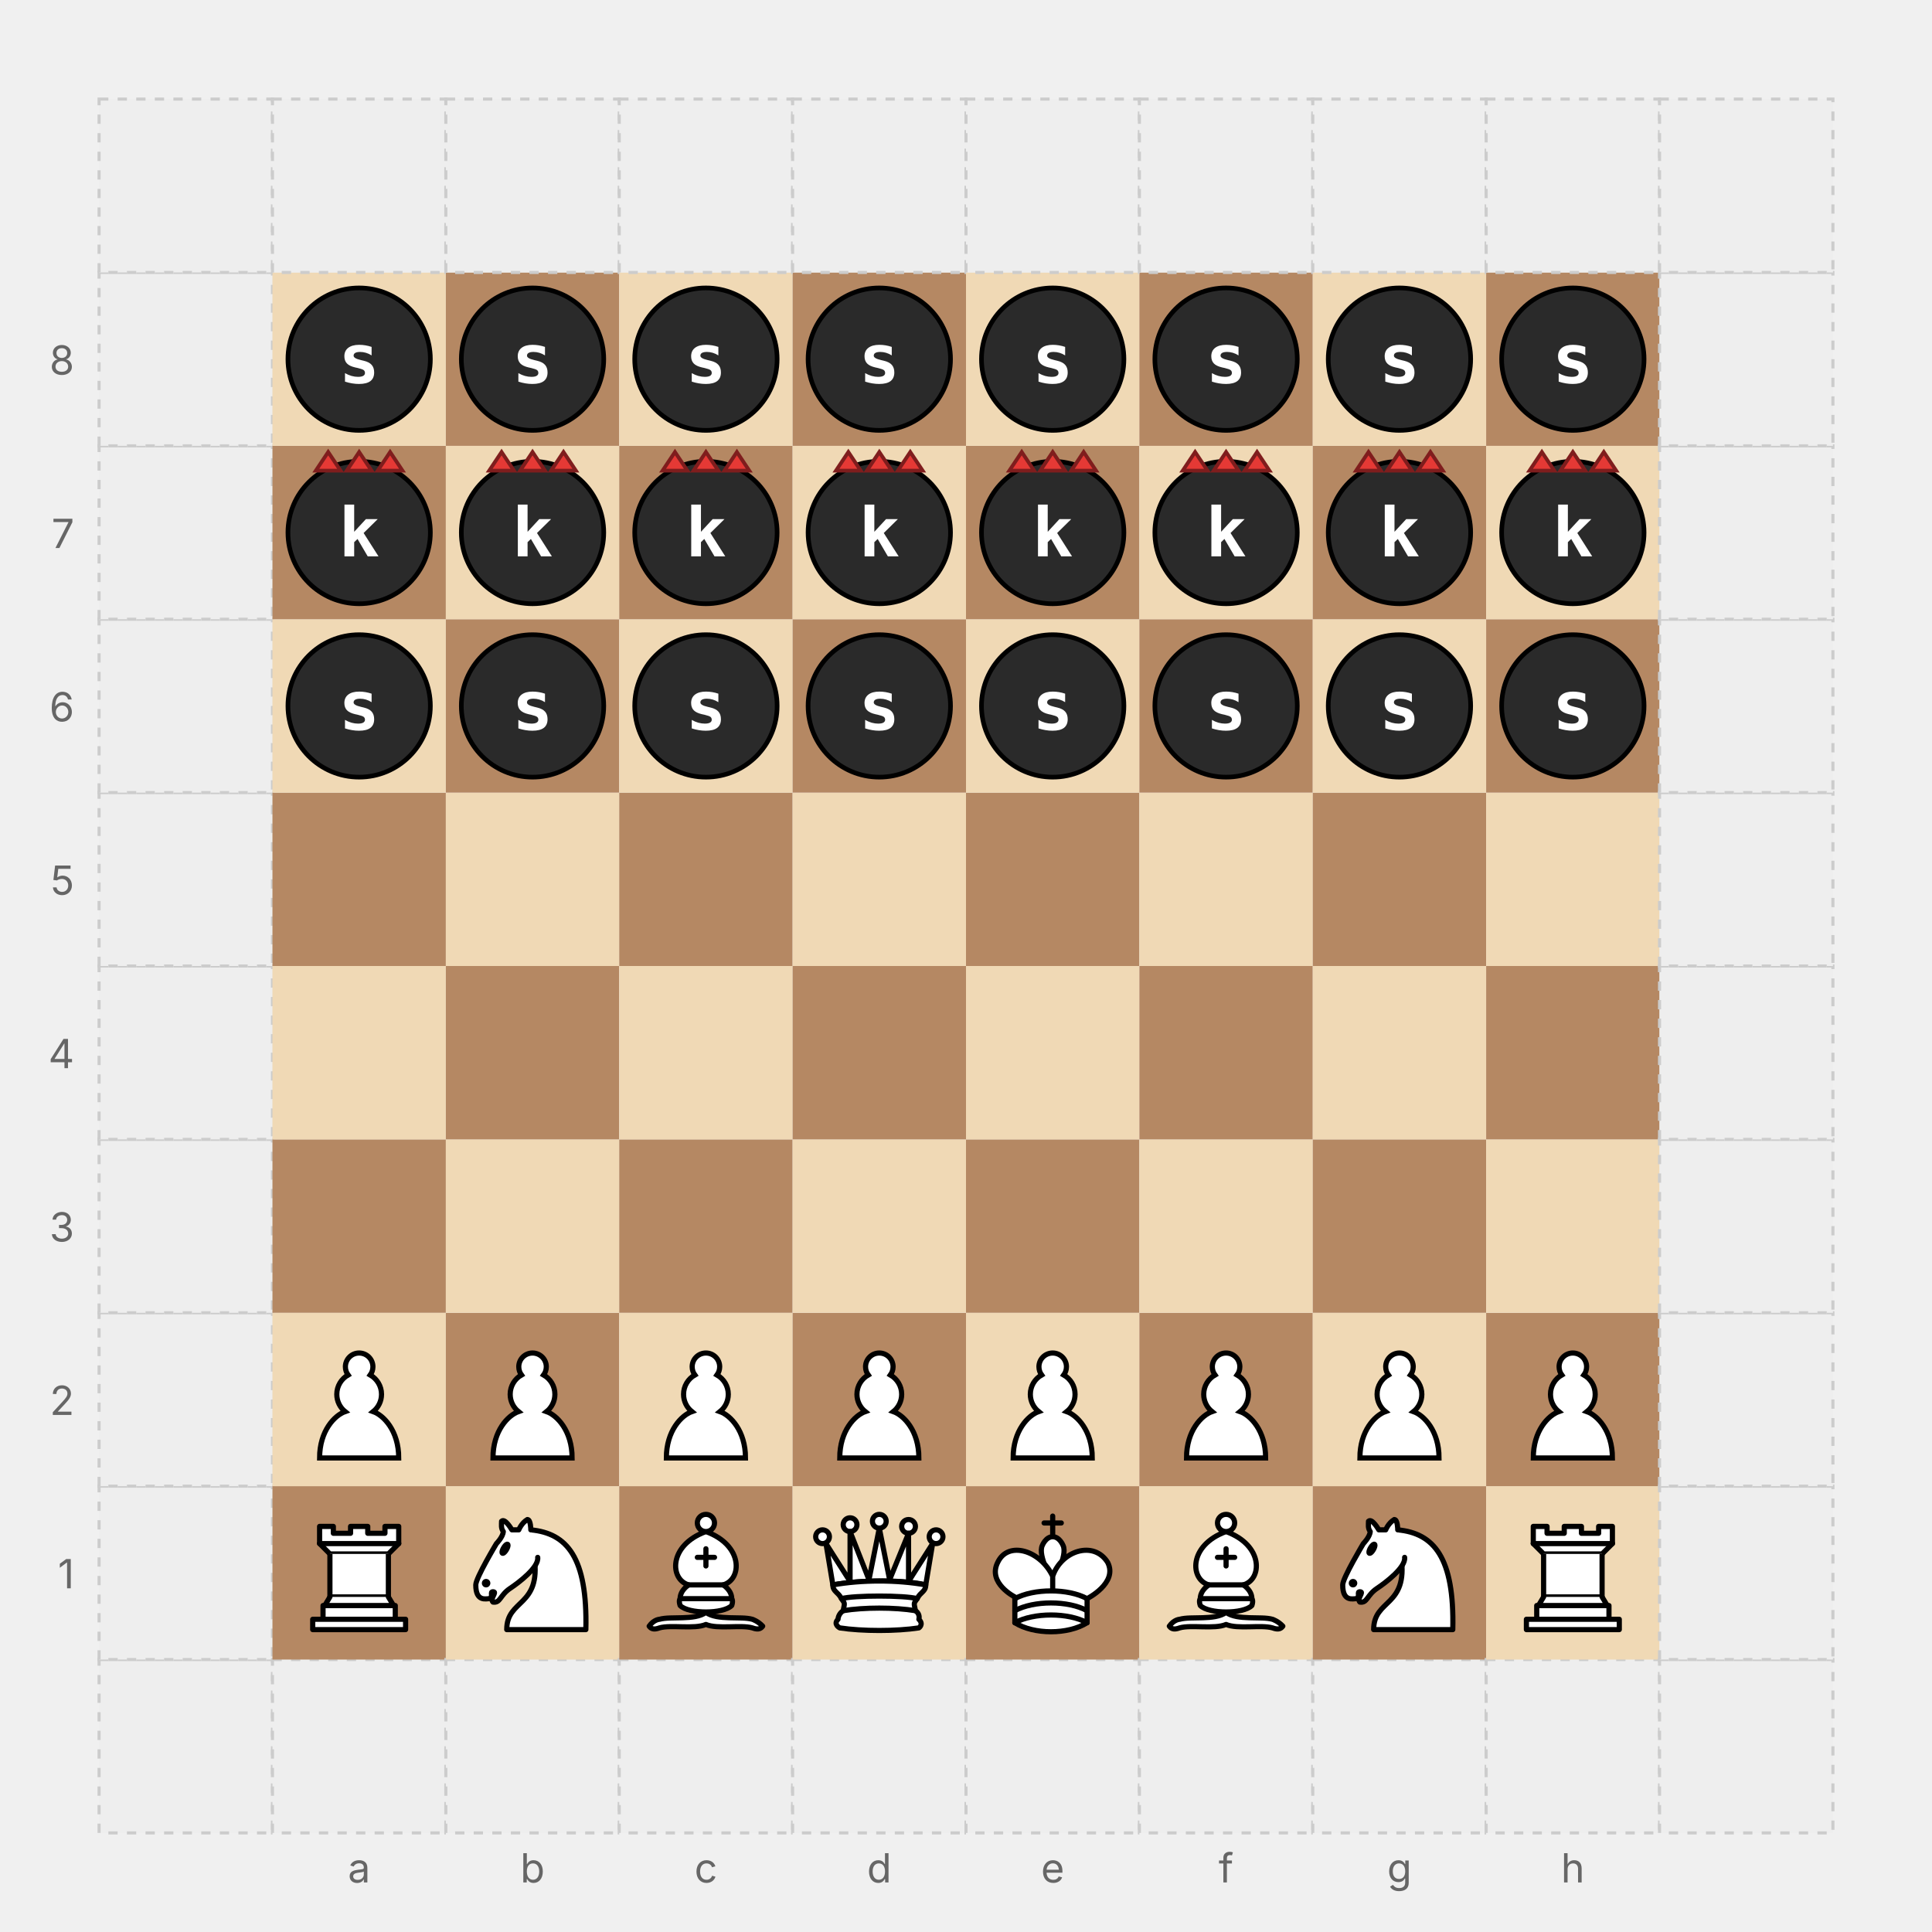
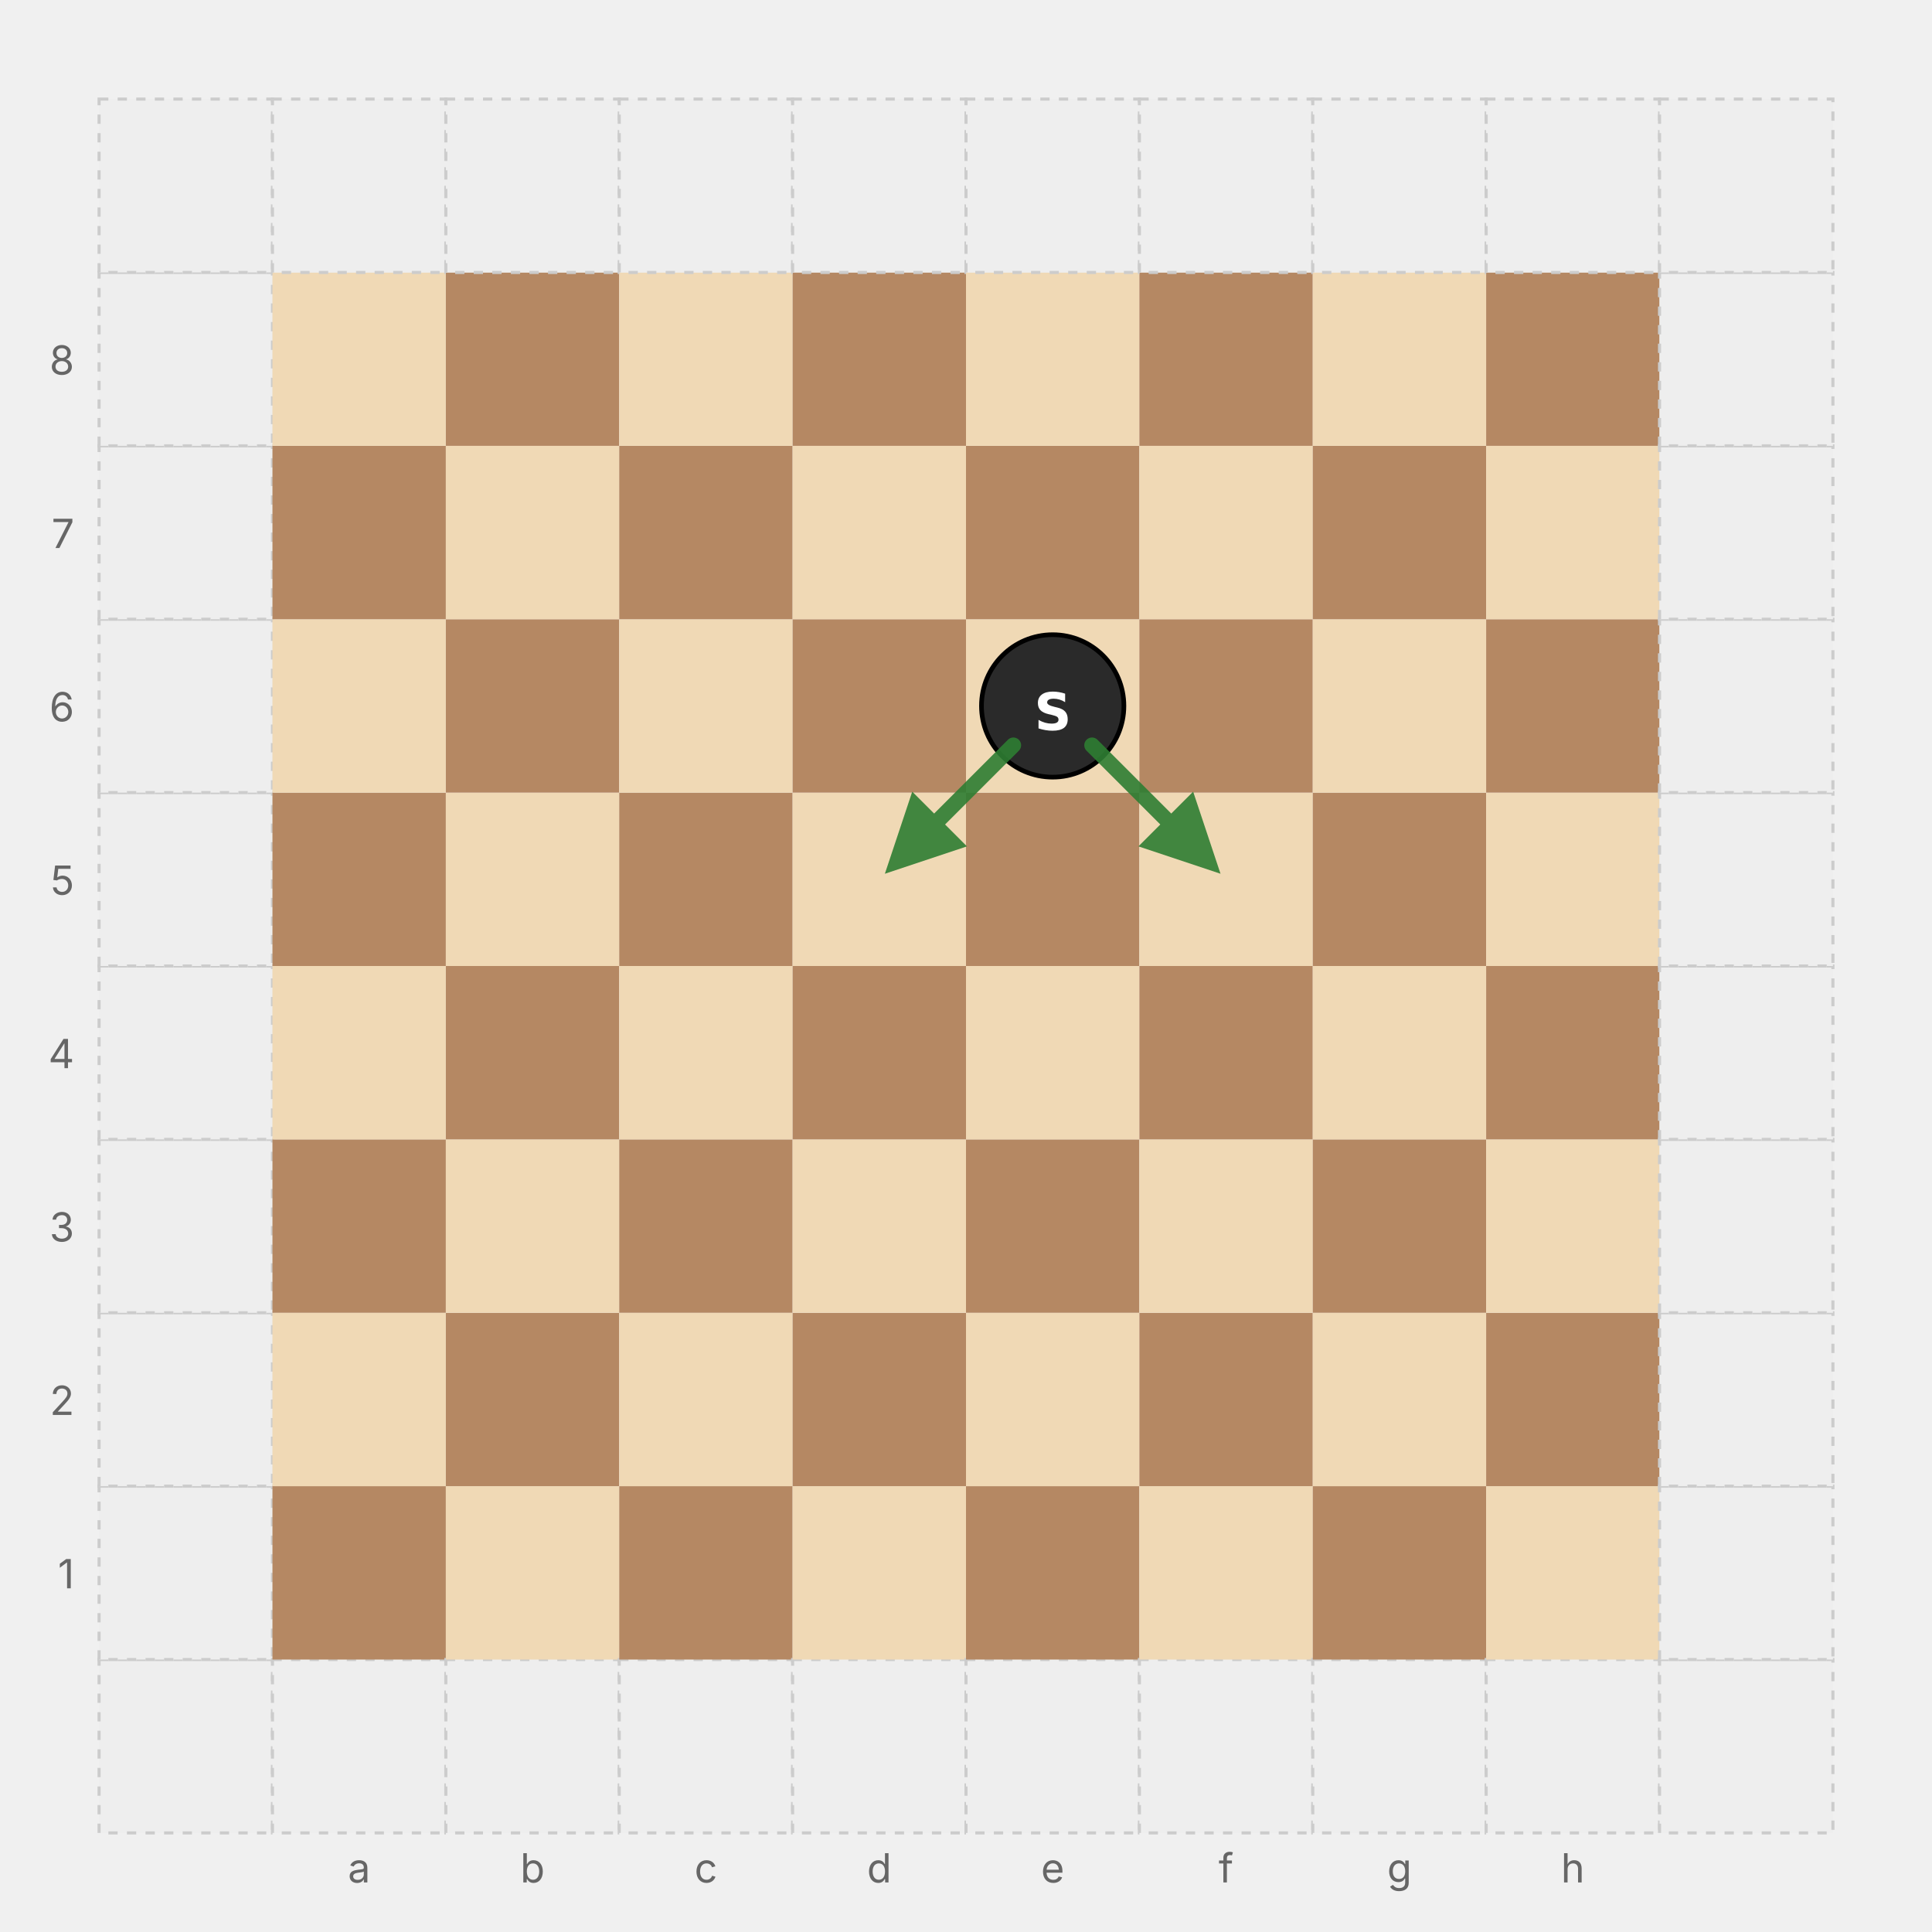
<svg xmlns="http://www.w3.org/2000/svg" viewBox="0 0 624 624" width="624" height="624" font-family="system-ui, -apple-system, Segoe UI, sans-serif">
  <defs>
    <marker id="arrowhead" viewBox="0 0 10 10" refX="7" refY="5" markerWidth="5" markerHeight="5" orient="auto-start-reverse">
      <path d="M 0 0 L 10 5 L 0 10 z" fill="#2e7d32" />
    </marker>
    <symbol id="piece-wK" viewBox="0 0 45 45">
      <g fill="none" fill-rule="evenodd" stroke="#000" stroke-linecap="round" stroke-linejoin="round" stroke-width="1.5">
        <path stroke-linejoin="miter" d="M22.5 11.63V6M20 8h5" />
        <path fill="#fff" stroke-linecap="butt" stroke-linejoin="miter" d="M22.5 25s4.5-7.5 3-10.5c0 0-1-2.5-3-2.5s-3 2.5-3 2.5c-1.5 3 3 10.5 3 10.5" />
        <path fill="#fff" d="M11.5 37c5.5 3.5 15.5 3.5 21 0v-7s9-4.5 6-10.5c-4-6.5-13.5-3.5-16 4V27v-3.5c-3.5-7.5-13-10.5-16-4-3 6 5 10 5 10z" />
        <path d="M11.5 30c5.5-3 15.5-3 21 0m-21 3.5c5.5-3 15.5-3 21 0m-21 3.5c5.5-3 15.5-3 21 0" />
      </g>
    </symbol>
    <symbol id="piece-wQ" viewBox="0 0 45 45">
      <g fill="#fff" fill-rule="evenodd" stroke="#000" stroke-linecap="round" stroke-linejoin="round" stroke-width="1.5">
        <path d="M8 12a2 2 0 1 1-4 0 2 2 0 1 1 4 0m16.5-4.5a2 2 0 1 1-4 0 2 2 0 1 1 4 0M41 12a2 2 0 1 1-4 0 2 2 0 1 1 4 0M16 8.5a2 2 0 1 1-4 0 2 2 0 1 1 4 0M33 9a2 2 0 1 1-4 0 2 2 0 1 1 4 0" />
        <path stroke-linecap="butt" d="M9 26c8.5-1.5 21-1.5 27 0l2-12-7 11V11l-5.5 13.5-3-15-3 15-5.5-14V25L7 14z" />
        <path stroke-linecap="butt" d="M9 26c0 2 1.5 2 2.5 4 1 1.5 1 1 .5 3.5-1.5 1-1.5 2.5-1.5 2.5-1.5 1.5.5 2.5.5 2.5 6.5 1 16.5 1 23 0 0 0 1.5-1 0-2.5 0 0 .5-1.5-1-2.5-.5-2.5-.5-2 .5-3.5 1-2 2.5-2 2.5-4-8.5-1.5-18.5-1.5-27 0z" />
        <path fill="none" d="M11.5 30c3.5-1 18.5-1 22 0M12 33.5c6-1 15-1 21 0" />
      </g>
    </symbol>
    <symbol id="piece-wR" viewBox="0 0 45 45">
      <g fill="#fff" fill-rule="evenodd" stroke="#000" stroke-linecap="round" stroke-linejoin="round" stroke-width="1.5">
        <path stroke-linecap="butt" d="M9 39h27v-3H9zm3-3v-4h21v4zm-1-22V9h4v2h5V9h5v2h5V9h4v5" />
        <path d="m34 14-3 3H14l-3-3" />
        <path stroke-linecap="butt" stroke-linejoin="miter" d="M31 17v12.5H14V17" />
        <path d="m31 29.5 1.5 2.5h-20l1.5-2.5" />
        <path fill="none" stroke-linejoin="miter" d="M11 14h23" />
      </g>
    </symbol>
    <symbol id="piece-wB" viewBox="0 0 45 45">
      <g fill="none" fill-rule="evenodd" stroke="#000" stroke-linecap="round" stroke-linejoin="round" stroke-width="1.5">
        <g fill="#fff" stroke-linecap="butt">
          <path d="M9 36c3.39-.97 10.11.43 13.5-2 3.39 2.43 10.11 1.03 13.5 2 0 0 1.65.54 3 2-.68.97-1.65.99-3 .5-3.39-.97-10.11.46-13.5-1-3.39 1.46-10.11.03-13.5 1-1.35.49-2.32.47-3-.5 1.35-1.94 3-2 3-2z" />
          <path d="M15 32c2.5 2.5 12.5 2.5 15 0 .5-1.5 0-2 0-2 0-2.5-2.5-4-2.5-4 5.5-1.5 6-11.5-5-15.5-11 4-10.5 14-5 15.5 0 0-2.5 1.5-2.5 4 0 0-.5.5 0 2z" />
          <path d="M25 8a2.5 2.5 0 1 1-5 0 2.5 2.5 0 1 1 5 0z" />
        </g>
        <path stroke-linejoin="miter" d="M17.5 26h10M15 30h15m-7.5-14.5v5M20 18h5" />
      </g>
    </symbol>
    <symbol id="piece-wN" viewBox="0 0 45 45">
      <g fill="none" fill-rule="evenodd" stroke="#000" stroke-linecap="round" stroke-linejoin="round" stroke-width="1.5">
        <path fill="#fff" d="M22 10c10.5 1 16.5 8 16 29H15c0-9 10-6.5 8-21" />
        <path fill="#fff" d="M24 18c.38 2.91-5.55 7.37-8 9-3 2-2.82 4.34-5 4-1.042-.94 1.41-3.04 0-3-1 0 .19 1.23-1 2-1 0-4.003 1-4-4 0-2 6-12 6-12s1.89-1.9 2-3.5c-.73-.994-.5-2-.5-3 1-1 3 2.5 3 2.5h2s.78-1.992 2.5-3c1 0 1 3 1 3" />
        <path fill="#000" d="M9.5 25.5a.5.5 0 1 1-1 0 .5.5 0 1 1 1 0m5.433-9.75a.5 1.5 30 1 1-.866-.5.5 1.5 30 1 1 .866.5" />
      </g>
    </symbol>
    <symbol id="piece-wP" viewBox="0 0 45 45">
      <path fill="#fff" stroke="#000" stroke-linecap="round" stroke-width="1.5" d="M22.5 9c-2.21 0-4 1.79-4 4 0 .89.29 1.71.78 2.38C17.33 16.5 16 18.59 16 21c0 2.03.94 3.84 2.41 5.03-3 1.06-7.41 5.55-7.41 13.47h23c0-7.92-4.41-12.41-7.41-13.47 1.47-1.19 2.41-3 2.41-5.03 0-2.41-1.33-4.5-3.28-5.62.49-.67.78-1.49.78-2.38 0-2.21-1.79-4-4-4z" />
    </symbol>
  </defs>
  <rect x="32" y="536" width="56" height="56" fill="#eeeeee" stroke="#cccccc" stroke-dasharray="3,3" />
  <rect x="32" y="480" width="56" height="56" fill="#eeeeee" stroke="#cccccc" stroke-dasharray="3,3" />
  <rect x="32" y="424" width="56" height="56" fill="#eeeeee" stroke="#cccccc" stroke-dasharray="3,3" />
  <rect x="32" y="368" width="56" height="56" fill="#eeeeee" stroke="#cccccc" stroke-dasharray="3,3" />
  <rect x="32" y="312" width="56" height="56" fill="#eeeeee" stroke="#cccccc" stroke-dasharray="3,3" />
  <rect x="32" y="256" width="56" height="56" fill="#eeeeee" stroke="#cccccc" stroke-dasharray="3,3" />
  <rect x="32" y="200" width="56" height="56" fill="#eeeeee" stroke="#cccccc" stroke-dasharray="3,3" />
  <rect x="32" y="144" width="56" height="56" fill="#eeeeee" stroke="#cccccc" stroke-dasharray="3,3" />
  <rect x="32" y="88" width="56" height="56" fill="#eeeeee" stroke="#cccccc" stroke-dasharray="3,3" />
  <rect x="32" y="32" width="56" height="56" fill="#eeeeee" stroke="#cccccc" stroke-dasharray="3,3" />
  <rect x="88" y="536" width="56" height="56" fill="#eeeeee" stroke="#cccccc" stroke-dasharray="3,3" />
  <rect x="88" y="480" width="56" height="56" fill="#b58863" />
  <rect x="88" y="424" width="56" height="56" fill="#f0d9b5" />
  <rect x="88" y="368" width="56" height="56" fill="#b58863" />
  <rect x="88" y="312" width="56" height="56" fill="#f0d9b5" />
  <rect x="88" y="256" width="56" height="56" fill="#b58863" />
  <rect x="88" y="200" width="56" height="56" fill="#f0d9b5" />
  <rect x="88" y="144" width="56" height="56" fill="#b58863" />
  <rect x="88" y="88" width="56" height="56" fill="#f0d9b5" />
  <rect x="88" y="32" width="56" height="56" fill="#eeeeee" stroke="#cccccc" stroke-dasharray="3,3" />
  <rect x="144" y="536" width="56" height="56" fill="#eeeeee" stroke="#cccccc" stroke-dasharray="3,3" />
  <rect x="144" y="480" width="56" height="56" fill="#f0d9b5" />
  <rect x="144" y="424" width="56" height="56" fill="#b58863" />
  <rect x="144" y="368" width="56" height="56" fill="#f0d9b5" />
  <rect x="144" y="312" width="56" height="56" fill="#b58863" />
  <rect x="144" y="256" width="56" height="56" fill="#f0d9b5" />
  <rect x="144" y="200" width="56" height="56" fill="#b58863" />
  <rect x="144" y="144" width="56" height="56" fill="#f0d9b5" />
  <rect x="144" y="88" width="56" height="56" fill="#b58863" />
  <rect x="144" y="32" width="56" height="56" fill="#eeeeee" stroke="#cccccc" stroke-dasharray="3,3" />
  <rect x="200" y="536" width="56" height="56" fill="#eeeeee" stroke="#cccccc" stroke-dasharray="3,3" />
  <rect x="200" y="480" width="56" height="56" fill="#b58863" />
  <rect x="200" y="424" width="56" height="56" fill="#f0d9b5" />
  <rect x="200" y="368" width="56" height="56" fill="#b58863" />
  <rect x="200" y="312" width="56" height="56" fill="#f0d9b5" />
  <rect x="200" y="256" width="56" height="56" fill="#b58863" />
  <rect x="200" y="200" width="56" height="56" fill="#f0d9b5" />
  <rect x="200" y="144" width="56" height="56" fill="#b58863" />
  <rect x="200" y="88" width="56" height="56" fill="#f0d9b5" />
  <rect x="200" y="32" width="56" height="56" fill="#eeeeee" stroke="#cccccc" stroke-dasharray="3,3" />
  <rect x="256" y="536" width="56" height="56" fill="#eeeeee" stroke="#cccccc" stroke-dasharray="3,3" />
  <rect x="256" y="480" width="56" height="56" fill="#f0d9b5" />
  <rect x="256" y="424" width="56" height="56" fill="#b58863" />
  <rect x="256" y="368" width="56" height="56" fill="#f0d9b5" />
  <rect x="256" y="312" width="56" height="56" fill="#b58863" />
  <rect x="256" y="256" width="56" height="56" fill="#f0d9b5" />
  <rect x="256" y="200" width="56" height="56" fill="#b58863" />
  <rect x="256" y="144" width="56" height="56" fill="#f0d9b5" />
  <rect x="256" y="88" width="56" height="56" fill="#b58863" />
  <rect x="256" y="32" width="56" height="56" fill="#eeeeee" stroke="#cccccc" stroke-dasharray="3,3" />
  <rect x="312" y="536" width="56" height="56" fill="#eeeeee" stroke="#cccccc" stroke-dasharray="3,3" />
  <rect x="312" y="480" width="56" height="56" fill="#b58863" />
  <rect x="312" y="424" width="56" height="56" fill="#f0d9b5" />
  <rect x="312" y="368" width="56" height="56" fill="#b58863" />
  <rect x="312" y="312" width="56" height="56" fill="#f0d9b5" />
  <rect x="312" y="256" width="56" height="56" fill="#b58863" />
  <rect x="312" y="200" width="56" height="56" fill="#f0d9b5" />
  <rect x="312" y="144" width="56" height="56" fill="#b58863" />
  <rect x="312" y="88" width="56" height="56" fill="#f0d9b5" />
  <rect x="312" y="32" width="56" height="56" fill="#eeeeee" stroke="#cccccc" stroke-dasharray="3,3" />
  <rect x="368" y="536" width="56" height="56" fill="#eeeeee" stroke="#cccccc" stroke-dasharray="3,3" />
  <rect x="368" y="480" width="56" height="56" fill="#f0d9b5" />
  <rect x="368" y="424" width="56" height="56" fill="#b58863" />
  <rect x="368" y="368" width="56" height="56" fill="#f0d9b5" />
  <rect x="368" y="312" width="56" height="56" fill="#b58863" />
  <rect x="368" y="256" width="56" height="56" fill="#f0d9b5" />
  <rect x="368" y="200" width="56" height="56" fill="#b58863" />
  <rect x="368" y="144" width="56" height="56" fill="#f0d9b5" />
  <rect x="368" y="88" width="56" height="56" fill="#b58863" />
  <rect x="368" y="32" width="56" height="56" fill="#eeeeee" stroke="#cccccc" stroke-dasharray="3,3" />
  <rect x="424" y="536" width="56" height="56" fill="#eeeeee" stroke="#cccccc" stroke-dasharray="3,3" />
  <rect x="424" y="480" width="56" height="56" fill="#b58863" />
  <rect x="424" y="424" width="56" height="56" fill="#f0d9b5" />
  <rect x="424" y="368" width="56" height="56" fill="#b58863" />
  <rect x="424" y="312" width="56" height="56" fill="#f0d9b5" />
  <rect x="424" y="256" width="56" height="56" fill="#b58863" />
  <rect x="424" y="200" width="56" height="56" fill="#f0d9b5" />
  <rect x="424" y="144" width="56" height="56" fill="#b58863" />
  <rect x="424" y="88" width="56" height="56" fill="#f0d9b5" />
  <rect x="424" y="32" width="56" height="56" fill="#eeeeee" stroke="#cccccc" stroke-dasharray="3,3" />
  <rect x="480" y="536" width="56" height="56" fill="#eeeeee" stroke="#cccccc" stroke-dasharray="3,3" />
  <rect x="480" y="480" width="56" height="56" fill="#f0d9b5" />
  <rect x="480" y="424" width="56" height="56" fill="#b58863" />
  <rect x="480" y="368" width="56" height="56" fill="#f0d9b5" />
  <rect x="480" y="312" width="56" height="56" fill="#b58863" />
  <rect x="480" y="256" width="56" height="56" fill="#f0d9b5" />
  <rect x="480" y="200" width="56" height="56" fill="#b58863" />
  <rect x="480" y="144" width="56" height="56" fill="#f0d9b5" />
  <rect x="480" y="88" width="56" height="56" fill="#b58863" />
  <rect x="480" y="32" width="56" height="56" fill="#eeeeee" stroke="#cccccc" stroke-dasharray="3,3" />
  <rect x="536" y="536" width="56" height="56" fill="#eeeeee" stroke="#cccccc" stroke-dasharray="3,3" />
  <rect x="536" y="480" width="56" height="56" fill="#eeeeee" stroke="#cccccc" stroke-dasharray="3,3" />
  <rect x="536" y="424" width="56" height="56" fill="#eeeeee" stroke="#cccccc" stroke-dasharray="3,3" />
  <rect x="536" y="368" width="56" height="56" fill="#eeeeee" stroke="#cccccc" stroke-dasharray="3,3" />
  <rect x="536" y="312" width="56" height="56" fill="#eeeeee" stroke="#cccccc" stroke-dasharray="3,3" />
  <rect x="536" y="256" width="56" height="56" fill="#eeeeee" stroke="#cccccc" stroke-dasharray="3,3" />
  <rect x="536" y="200" width="56" height="56" fill="#eeeeee" stroke="#cccccc" stroke-dasharray="3,3" />
  <rect x="536" y="144" width="56" height="56" fill="#eeeeee" stroke="#cccccc" stroke-dasharray="3,3" />
  <rect x="536" y="88" width="56" height="56" fill="#eeeeee" stroke="#cccccc" stroke-dasharray="3,3" />
  <rect x="536" y="32" width="56" height="56" fill="#eeeeee" stroke="#cccccc" stroke-dasharray="3,3" />
  <text x="116" y="608" text-anchor="middle" font-size="13" fill="#666666">a</text>
  <text x="172" y="608" text-anchor="middle" font-size="13" fill="#666666">b</text>
  <text x="228" y="608" text-anchor="middle" font-size="13" fill="#666666">c</text>
  <text x="284" y="608" text-anchor="middle" font-size="13" fill="#666666">d</text>
  <text x="340" y="608" text-anchor="middle" font-size="13" fill="#666666">e</text>
  <text x="396" y="608" text-anchor="middle" font-size="13" fill="#666666">f</text>
  <text x="452" y="608" text-anchor="middle" font-size="13" fill="#666666">g</text>
  <text x="508" y="608" text-anchor="middle" font-size="13" fill="#666666">h</text>
  <text x="24" y="513" text-anchor="end" font-size="13" fill="#666666">1</text>
  <text x="24" y="457" text-anchor="end" font-size="13" fill="#666666">2</text>
  <text x="24" y="401" text-anchor="end" font-size="13" fill="#666666">3</text>
  <text x="24" y="345" text-anchor="end" font-size="13" fill="#666666">4</text>
  <text x="24" y="289" text-anchor="end" font-size="13" fill="#666666">5</text>
  <text x="24" y="233" text-anchor="end" font-size="13" fill="#666666">6</text>
  <text x="24" y="177" text-anchor="end" font-size="13" fill="#666666">7</text>
  <text x="24" y="121" text-anchor="end" font-size="13" fill="#666666">8</text>
-   <use href="#piece-wR" x="91" y="483" width="50" height="50" />
-   <use href="#piece-wP" x="91" y="427" width="50" height="50" />
-   <use href="#piece-wN" x="147" y="483" width="50" height="50" />
-   <use href="#piece-wP" x="147" y="427" width="50" height="50" />
-   <use href="#piece-wB" x="203" y="483" width="50" height="50" />
-   <use href="#piece-wP" x="203" y="427" width="50" height="50" />
-   <use href="#piece-wQ" x="259" y="483" width="50" height="50" />
-   <use href="#piece-wP" x="259" y="427" width="50" height="50" />
-   <use href="#piece-wK" x="315" y="483" width="50" height="50" />
-   <use href="#piece-wP" x="315" y="427" width="50" height="50" />
-   <use href="#piece-wB" x="371" y="483" width="50" height="50" />
-   <use href="#piece-wP" x="371" y="427" width="50" height="50" />
-   <use href="#piece-wN" x="427" y="483" width="50" height="50" />
-   <use href="#piece-wP" x="427" y="427" width="50" height="50" />
-   <use href="#piece-wR" x="483" y="483" width="50" height="50" />
-   <use href="#piece-wP" x="483" y="427" width="50" height="50" />
-   <circle cx="116" cy="228" r="23" fill="#2a2a2a" stroke="#000000" stroke-width="1.5" />
-   <text x="116.0" y="235.7" text-anchor="middle" font-size="22" font-weight="bold" fill="#ffffff" font-family="ui-monospace, SFMono-Regular, Menlo, monospace">s</text>
-   <circle cx="116" cy="172" r="23" fill="#2a2a2a" stroke="#000000" stroke-width="1.5" />
-   <polygon points="102,152 110,152 106,146" fill="#e53935" stroke="#7f1d1d" stroke-width="1.2" />
-   <polygon points="112,152 120,152 116,146" fill="#e53935" stroke="#7f1d1d" stroke-width="1.2" />
-   <polygon points="122,152 130,152 126,146" fill="#e53935" stroke="#7f1d1d" stroke-width="1.2" />
-   <text x="116.0" y="179.7" text-anchor="middle" font-size="22" font-weight="bold" fill="#ffffff" font-family="ui-monospace, SFMono-Regular, Menlo, monospace">k</text>
-   <circle cx="116" cy="116" r="23" fill="#2a2a2a" stroke="#000000" stroke-width="1.5" />
-   <text x="116.0" y="123.7" text-anchor="middle" font-size="22" font-weight="bold" fill="#ffffff" font-family="ui-monospace, SFMono-Regular, Menlo, monospace">s</text>
-   <circle cx="172" cy="228" r="23" fill="#2a2a2a" stroke="#000000" stroke-width="1.5" />
-   <text x="172.0" y="235.7" text-anchor="middle" font-size="22" font-weight="bold" fill="#ffffff" font-family="ui-monospace, SFMono-Regular, Menlo, monospace">s</text>
-   <circle cx="172" cy="172" r="23" fill="#2a2a2a" stroke="#000000" stroke-width="1.5" />
-   <polygon points="158,152 166,152 162,146" fill="#e53935" stroke="#7f1d1d" stroke-width="1.2" />
-   <polygon points="168,152 176,152 172,146" fill="#e53935" stroke="#7f1d1d" stroke-width="1.2" />
-   <polygon points="178,152 186,152 182,146" fill="#e53935" stroke="#7f1d1d" stroke-width="1.2" />
-   <text x="172.0" y="179.7" text-anchor="middle" font-size="22" font-weight="bold" fill="#ffffff" font-family="ui-monospace, SFMono-Regular, Menlo, monospace">k</text>
-   <circle cx="172" cy="116" r="23" fill="#2a2a2a" stroke="#000000" stroke-width="1.5" />
-   <text x="172.0" y="123.7" text-anchor="middle" font-size="22" font-weight="bold" fill="#ffffff" font-family="ui-monospace, SFMono-Regular, Menlo, monospace">s</text>
-   <circle cx="228" cy="228" r="23" fill="#2a2a2a" stroke="#000000" stroke-width="1.5" />
-   <text x="228.0" y="235.7" text-anchor="middle" font-size="22" font-weight="bold" fill="#ffffff" font-family="ui-monospace, SFMono-Regular, Menlo, monospace">s</text>
-   <circle cx="228" cy="172" r="23" fill="#2a2a2a" stroke="#000000" stroke-width="1.5" />
-   <polygon points="214,152 222,152 218,146" fill="#e53935" stroke="#7f1d1d" stroke-width="1.2" />
-   <polygon points="224,152 232,152 228,146" fill="#e53935" stroke="#7f1d1d" stroke-width="1.2" />
-   <polygon points="234,152 242,152 238,146" fill="#e53935" stroke="#7f1d1d" stroke-width="1.2" />
-   <text x="228.0" y="179.7" text-anchor="middle" font-size="22" font-weight="bold" fill="#ffffff" font-family="ui-monospace, SFMono-Regular, Menlo, monospace">k</text>
-   <circle cx="228" cy="116" r="23" fill="#2a2a2a" stroke="#000000" stroke-width="1.5" />
-   <text x="228.0" y="123.7" text-anchor="middle" font-size="22" font-weight="bold" fill="#ffffff" font-family="ui-monospace, SFMono-Regular, Menlo, monospace">s</text>
-   <circle cx="284" cy="228" r="23" fill="#2a2a2a" stroke="#000000" stroke-width="1.5" />
-   <text x="284.0" y="235.7" text-anchor="middle" font-size="22" font-weight="bold" fill="#ffffff" font-family="ui-monospace, SFMono-Regular, Menlo, monospace">s</text>
-   <circle cx="284" cy="172" r="23" fill="#2a2a2a" stroke="#000000" stroke-width="1.5" />
-   <polygon points="270,152 278,152 274,146" fill="#e53935" stroke="#7f1d1d" stroke-width="1.2" />
-   <polygon points="280,152 288,152 284,146" fill="#e53935" stroke="#7f1d1d" stroke-width="1.2" />
-   <polygon points="290,152 298,152 294,146" fill="#e53935" stroke="#7f1d1d" stroke-width="1.2" />
-   <text x="284.0" y="179.7" text-anchor="middle" font-size="22" font-weight="bold" fill="#ffffff" font-family="ui-monospace, SFMono-Regular, Menlo, monospace">k</text>
-   <circle cx="284" cy="116" r="23" fill="#2a2a2a" stroke="#000000" stroke-width="1.5" />
-   <text x="284.0" y="123.7" text-anchor="middle" font-size="22" font-weight="bold" fill="#ffffff" font-family="ui-monospace, SFMono-Regular, Menlo, monospace">s</text>
  <circle cx="340" cy="228" r="23" fill="#2a2a2a" stroke="#000000" stroke-width="1.5" />
  <text x="340.0" y="235.7" text-anchor="middle" font-size="22" font-weight="bold" fill="#ffffff" font-family="ui-monospace, SFMono-Regular, Menlo, monospace">s</text>
-   <circle cx="340" cy="172" r="23" fill="#2a2a2a" stroke="#000000" stroke-width="1.5" />
-   <polygon points="326,152 334,152 330,146" fill="#e53935" stroke="#7f1d1d" stroke-width="1.2" />
-   <polygon points="336,152 344,152 340,146" fill="#e53935" stroke="#7f1d1d" stroke-width="1.2" />
-   <polygon points="346,152 354,152 350,146" fill="#e53935" stroke="#7f1d1d" stroke-width="1.2" />
-   <text x="340.0" y="179.7" text-anchor="middle" font-size="22" font-weight="bold" fill="#ffffff" font-family="ui-monospace, SFMono-Regular, Menlo, monospace">k</text>
-   <circle cx="340" cy="116" r="23" fill="#2a2a2a" stroke="#000000" stroke-width="1.5" />
-   <text x="340.0" y="123.7" text-anchor="middle" font-size="22" font-weight="bold" fill="#ffffff" font-family="ui-monospace, SFMono-Regular, Menlo, monospace">s</text>
-   <circle cx="396" cy="228" r="23" fill="#2a2a2a" stroke="#000000" stroke-width="1.5" />
-   <text x="396.0" y="235.7" text-anchor="middle" font-size="22" font-weight="bold" fill="#ffffff" font-family="ui-monospace, SFMono-Regular, Menlo, monospace">s</text>
-   <circle cx="396" cy="172" r="23" fill="#2a2a2a" stroke="#000000" stroke-width="1.5" />
-   <polygon points="382,152 390,152 386,146" fill="#e53935" stroke="#7f1d1d" stroke-width="1.2" />
-   <polygon points="392,152 400,152 396,146" fill="#e53935" stroke="#7f1d1d" stroke-width="1.2" />
-   <polygon points="402,152 410,152 406,146" fill="#e53935" stroke="#7f1d1d" stroke-width="1.2" />
-   <text x="396.0" y="179.7" text-anchor="middle" font-size="22" font-weight="bold" fill="#ffffff" font-family="ui-monospace, SFMono-Regular, Menlo, monospace">k</text>
-   <circle cx="396" cy="116" r="23" fill="#2a2a2a" stroke="#000000" stroke-width="1.5" />
-   <text x="396.0" y="123.7" text-anchor="middle" font-size="22" font-weight="bold" fill="#ffffff" font-family="ui-monospace, SFMono-Regular, Menlo, monospace">s</text>
-   <circle cx="452" cy="228" r="23" fill="#2a2a2a" stroke="#000000" stroke-width="1.5" />
-   <text x="452.0" y="235.7" text-anchor="middle" font-size="22" font-weight="bold" fill="#ffffff" font-family="ui-monospace, SFMono-Regular, Menlo, monospace">s</text>
-   <circle cx="452" cy="172" r="23" fill="#2a2a2a" stroke="#000000" stroke-width="1.5" />
-   <polygon points="438,152 446,152 442,146" fill="#e53935" stroke="#7f1d1d" stroke-width="1.2" />
-   <polygon points="448,152 456,152 452,146" fill="#e53935" stroke="#7f1d1d" stroke-width="1.2" />
-   <polygon points="458,152 466,152 462,146" fill="#e53935" stroke="#7f1d1d" stroke-width="1.2" />
-   <text x="452.0" y="179.7" text-anchor="middle" font-size="22" font-weight="bold" fill="#ffffff" font-family="ui-monospace, SFMono-Regular, Menlo, monospace">k</text>
-   <circle cx="452" cy="116" r="23" fill="#2a2a2a" stroke="#000000" stroke-width="1.5" />
-   <text x="452.0" y="123.7" text-anchor="middle" font-size="22" font-weight="bold" fill="#ffffff" font-family="ui-monospace, SFMono-Regular, Menlo, monospace">s</text>
-   <circle cx="508" cy="228" r="23" fill="#2a2a2a" stroke="#000000" stroke-width="1.5" />
-   <text x="508.0" y="235.7" text-anchor="middle" font-size="22" font-weight="bold" fill="#ffffff" font-family="ui-monospace, SFMono-Regular, Menlo, monospace">s</text>
-   <circle cx="508" cy="172" r="23" fill="#2a2a2a" stroke="#000000" stroke-width="1.5" />
-   <polygon points="494,152 502,152 498,146" fill="#e53935" stroke="#7f1d1d" stroke-width="1.2" />
-   <polygon points="504,152 512,152 508,146" fill="#e53935" stroke="#7f1d1d" stroke-width="1.2" />
-   <polygon points="514,152 522,152 518,146" fill="#e53935" stroke="#7f1d1d" stroke-width="1.2" />
-   <text x="508.0" y="179.7" text-anchor="middle" font-size="22" font-weight="bold" fill="#ffffff" font-family="ui-monospace, SFMono-Regular, Menlo, monospace">k</text>
-   <circle cx="508" cy="116" r="23" fill="#2a2a2a" stroke="#000000" stroke-width="1.5" />
-   <text x="508.0" y="123.7" text-anchor="middle" font-size="22" font-weight="bold" fill="#ffffff" font-family="ui-monospace, SFMono-Regular, Menlo, monospace">s</text>
+   <line x1="327.3" y1="240.7" x2="291.1" y2="276.9" stroke="#2e7d32" stroke-width="5" stroke-linecap="round" marker-end="url(#arrowhead)" opacity="0.9" />
+   <line x1="352.7" y1="240.7" x2="388.9" y2="276.9" stroke="#2e7d32" stroke-width="5" stroke-linecap="round" marker-end="url(#arrowhead)" opacity="0.9" />
</svg>
